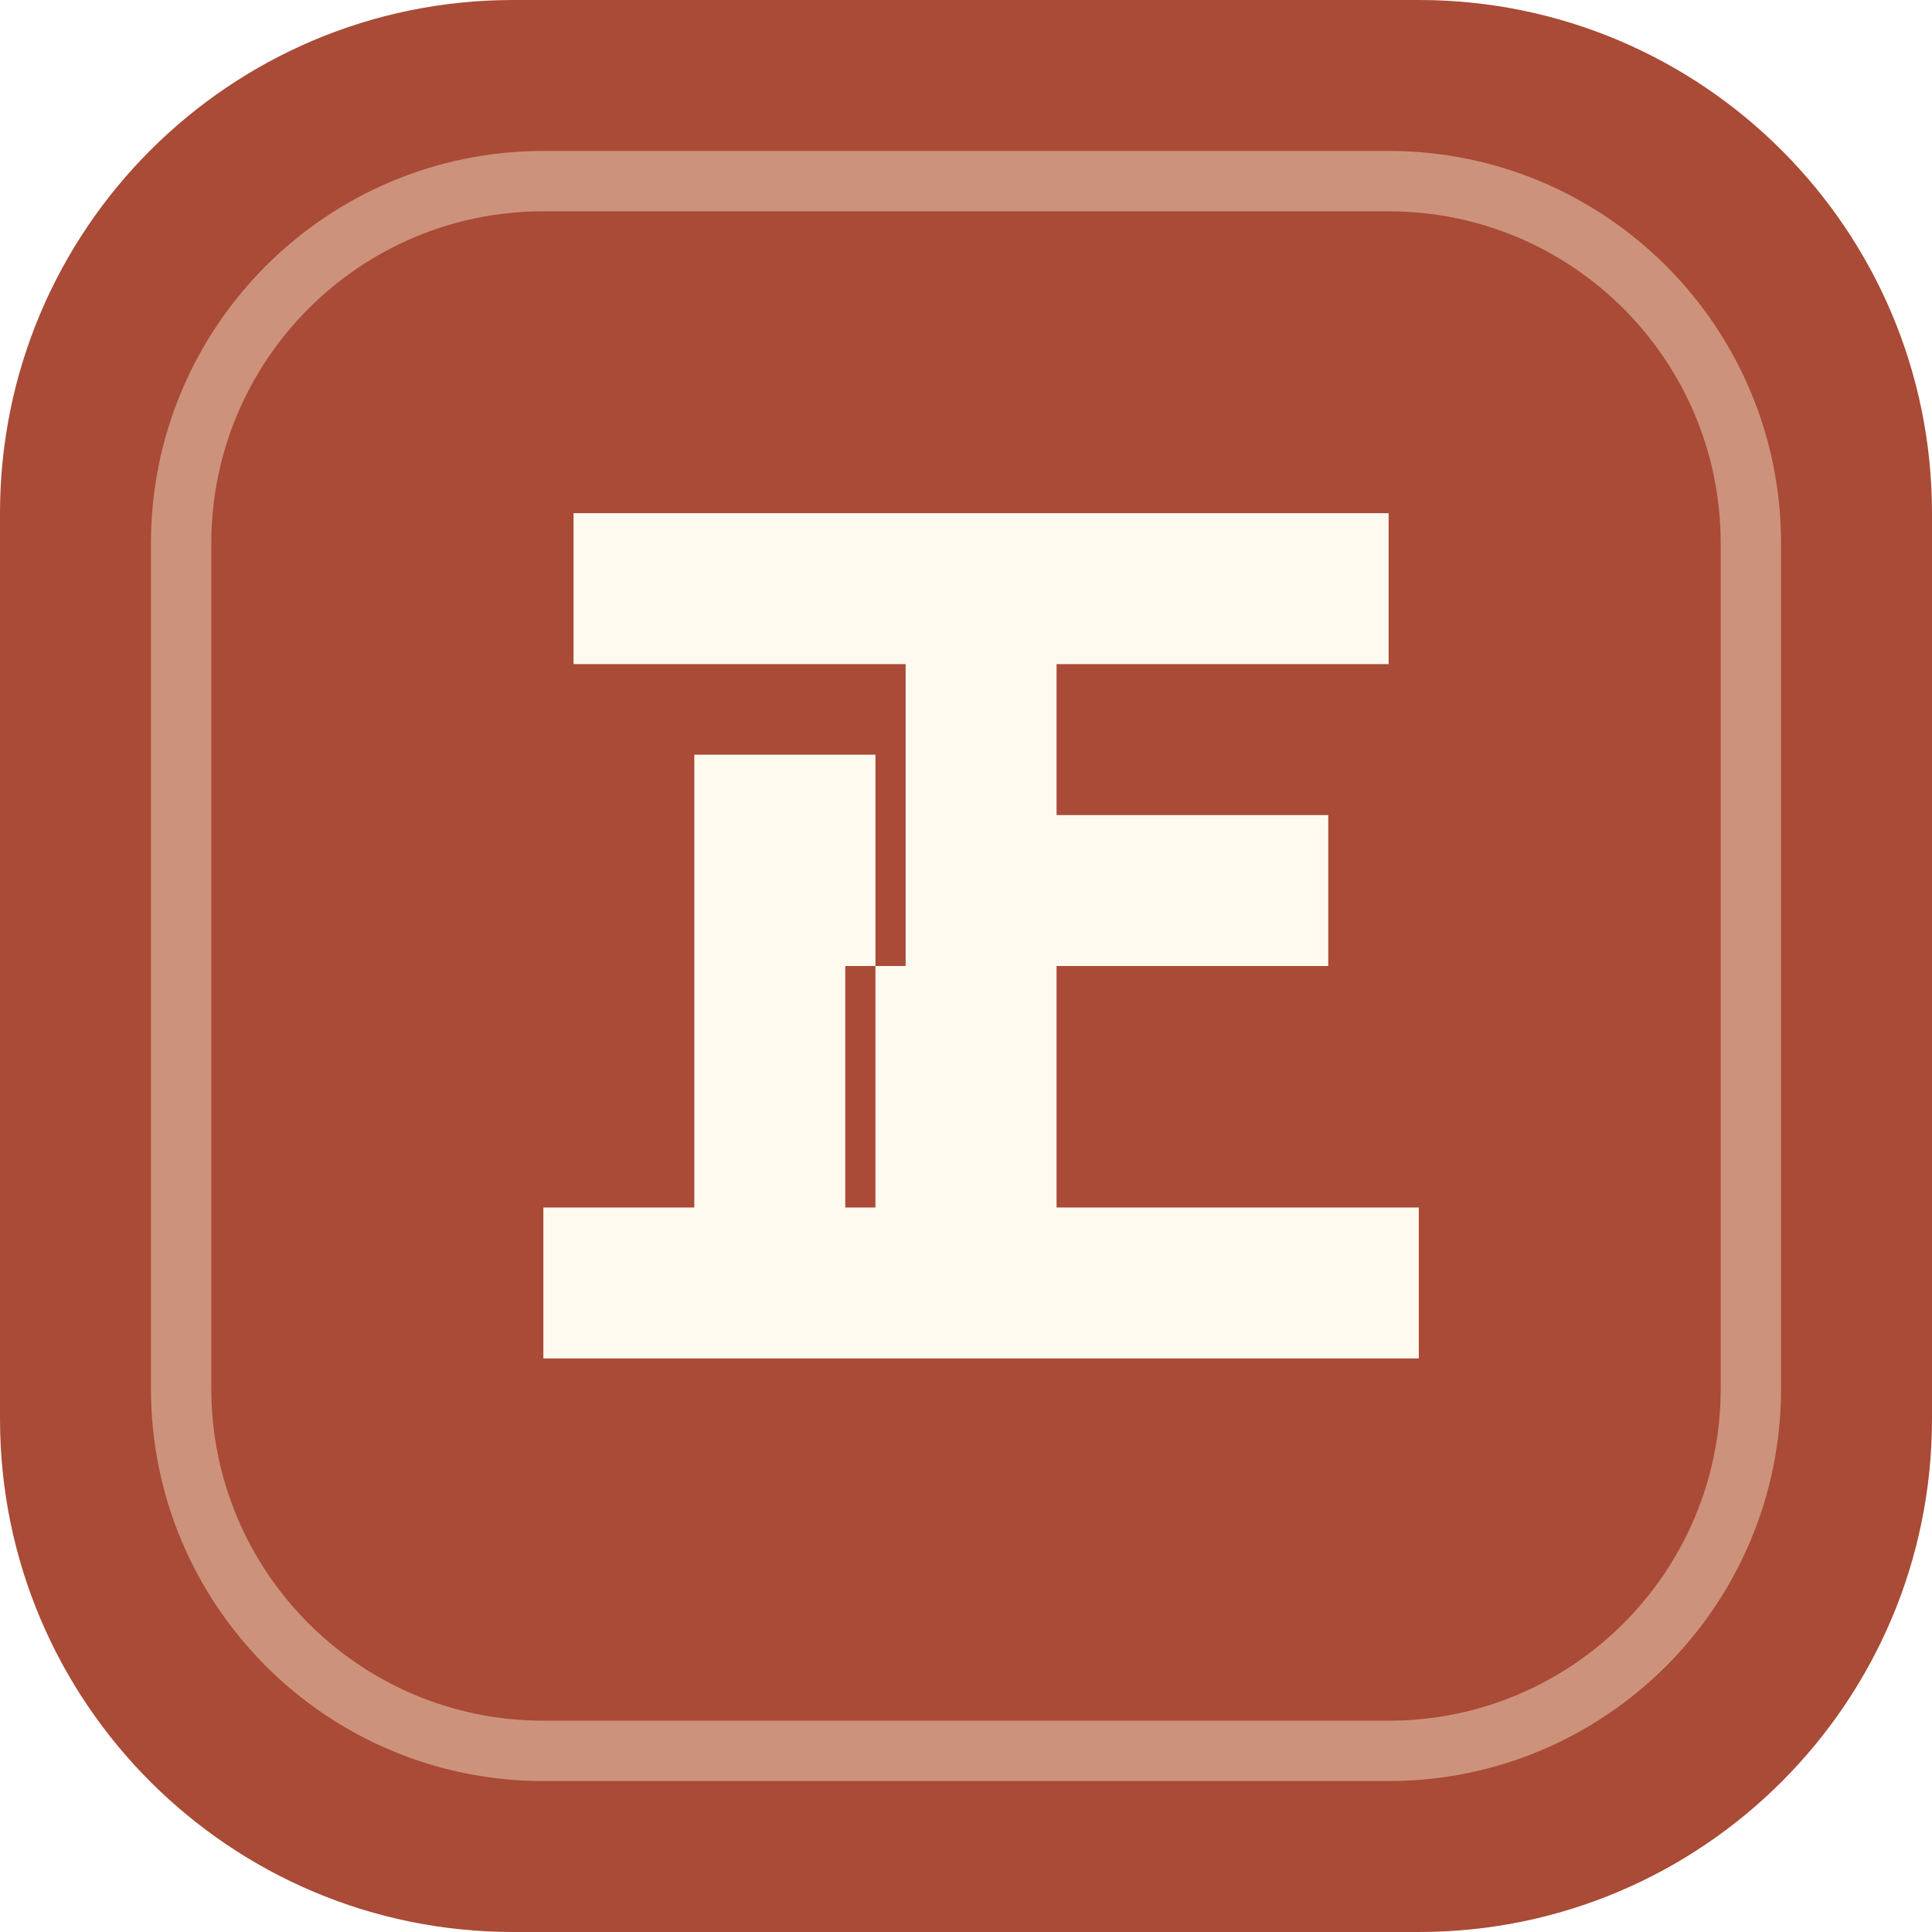
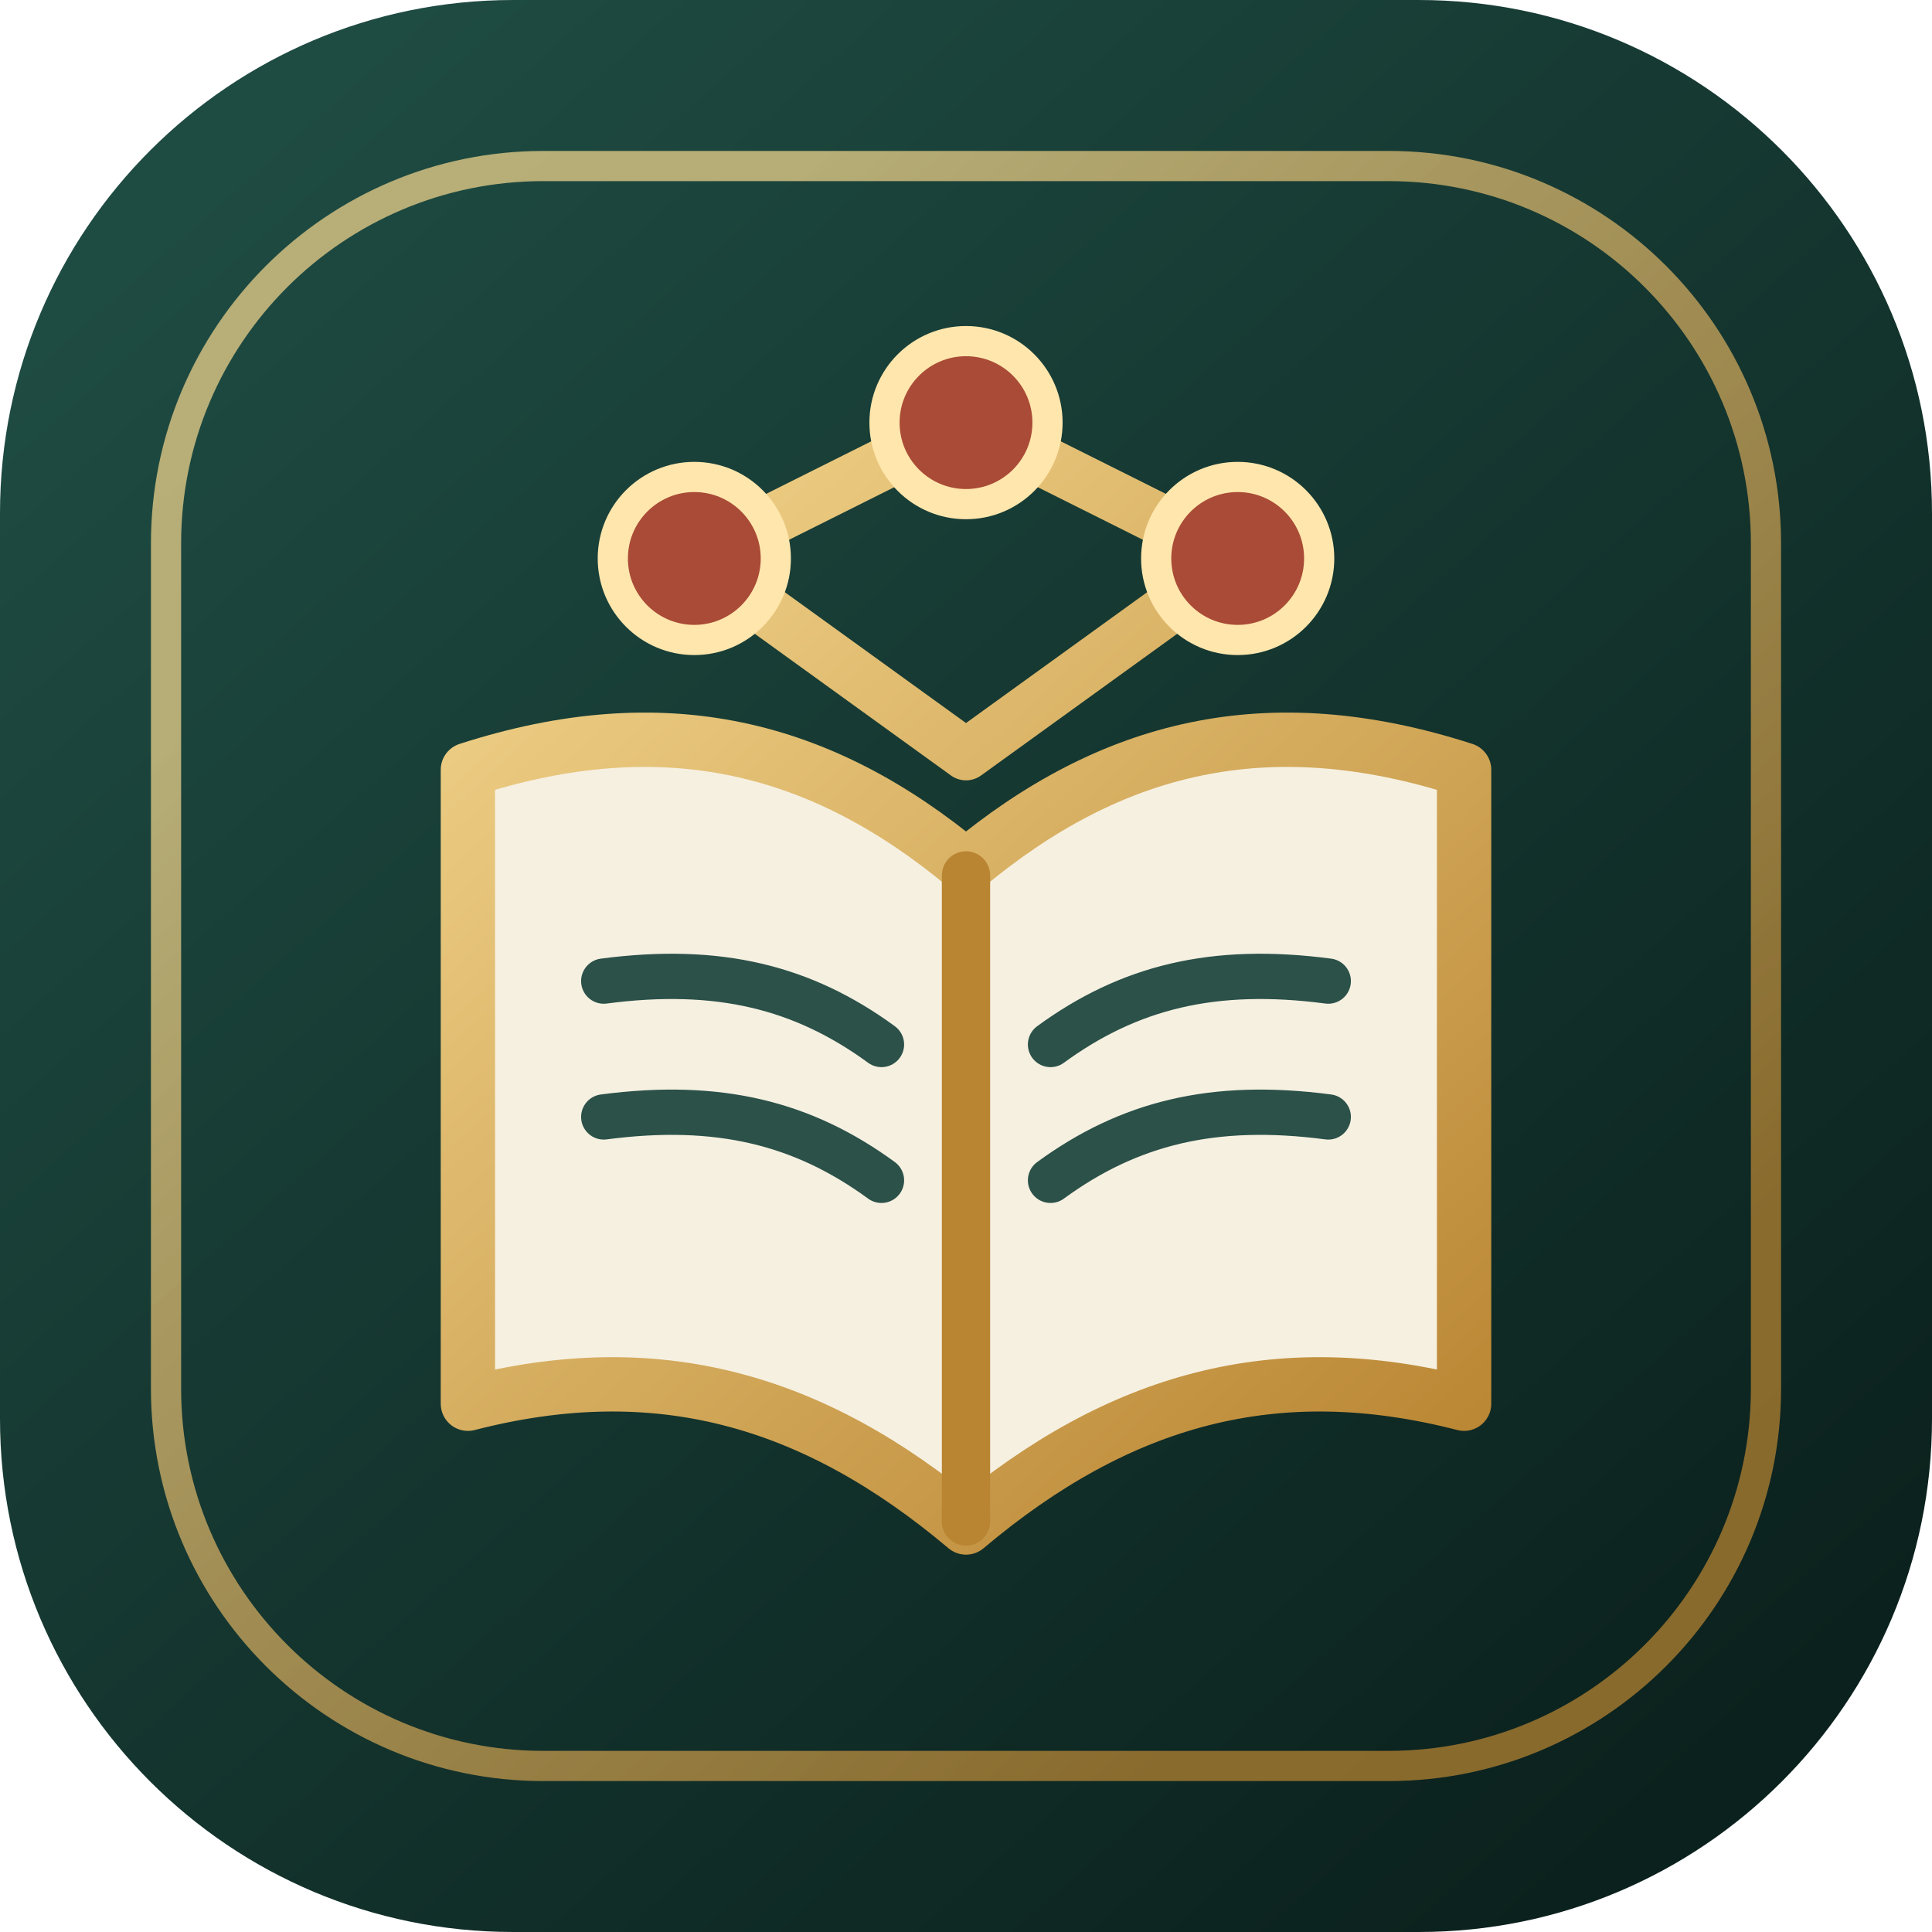
<svg xmlns="http://www.w3.org/2000/svg" viewBox="0 0 64 64">
-   <rect width="64" height="64" rx="17" fill="#a94b36" />
-   <rect x="6" y="6" width="52" height="52" rx="12" fill="none" stroke="#fff4dc" stroke-opacity=".42" stroke-width="2" />
-   <path fill="#fffaf0" d="M19 17h27v5H35v5h9v5h-9v8h12v5H18v-5h5V25h6v15h1V22H19v-5Zm9 15v8h2v-8h-2Z" />
+   <defs>
+     <linearGradient id="ink" x1="8" y1="5" x2="56" y2="59" gradientUnits="userSpaceOnUse">
+       <stop stop-color="#1e4b42" />
+       <stop offset="1" stop-color="#0b211d" />
+     </linearGradient>
+     <linearGradient id="gold" x1="16" y1="15" x2="48" y2="50" gradientUnits="userSpaceOnUse">
+       <stop stop-color="#f3d68e" />
+       <stop offset="1" stop-color="#b98532" />
+     </linearGradient>
+   </defs>
+   <rect width="64" height="64" rx="17" fill="url(#ink)" />
+   <rect x="5.5" y="5.5" width="53" height="53" rx="12.5" fill="none" stroke="url(#gold)" stroke-opacity=".72" />
+   <path d="M15.5 25.5c6.5-2.1 11.7-.8 16.5 3.2 4.8-4 10-5.3 16.5-3.2v21c-6.2-1.6-11.4-.2-16.5 4.1-5.1-4.3-10.3-5.7-16.5-4.1v-21Z" fill="#fff7e8" fill-opacity=".96" stroke="url(#gold)" stroke-linejoin="round" stroke-width="1.8" />
+   <path d="M32 29v21.4" fill="none" stroke="#b98532" stroke-linecap="round" stroke-width="1.6" />
+   <path d="M20 32.5c3.8-.5 6.6.2 9.2 2.1M20 37c3.8-.5 6.6.2 9.2 2.1M44 32.5c-3.8-.5-6.6.2-9.2 2.1M44 37c-3.8-.5-6.6.2-9.2 2.1" fill="none" stroke="#2b5149" stroke-linecap="round" stroke-width="1.5" />
+   <path d="M23 18.5 32 14l9 4.5M23 18.5l9 6.5 9-6.5" fill="none" stroke="url(#gold)" stroke-linecap="round" stroke-linejoin="round" stroke-width="1.7" />
+   <circle cx="23" cy="18.5" r="2.7" fill="#a94b36" stroke="#ffe6ad" />
+   <circle cx="32" cy="14" r="2.7" fill="#a94b36" stroke="#ffe6ad" />
+   <circle cx="41" cy="18.5" r="2.7" fill="#a94b36" stroke="#ffe6ad" />
</svg>
